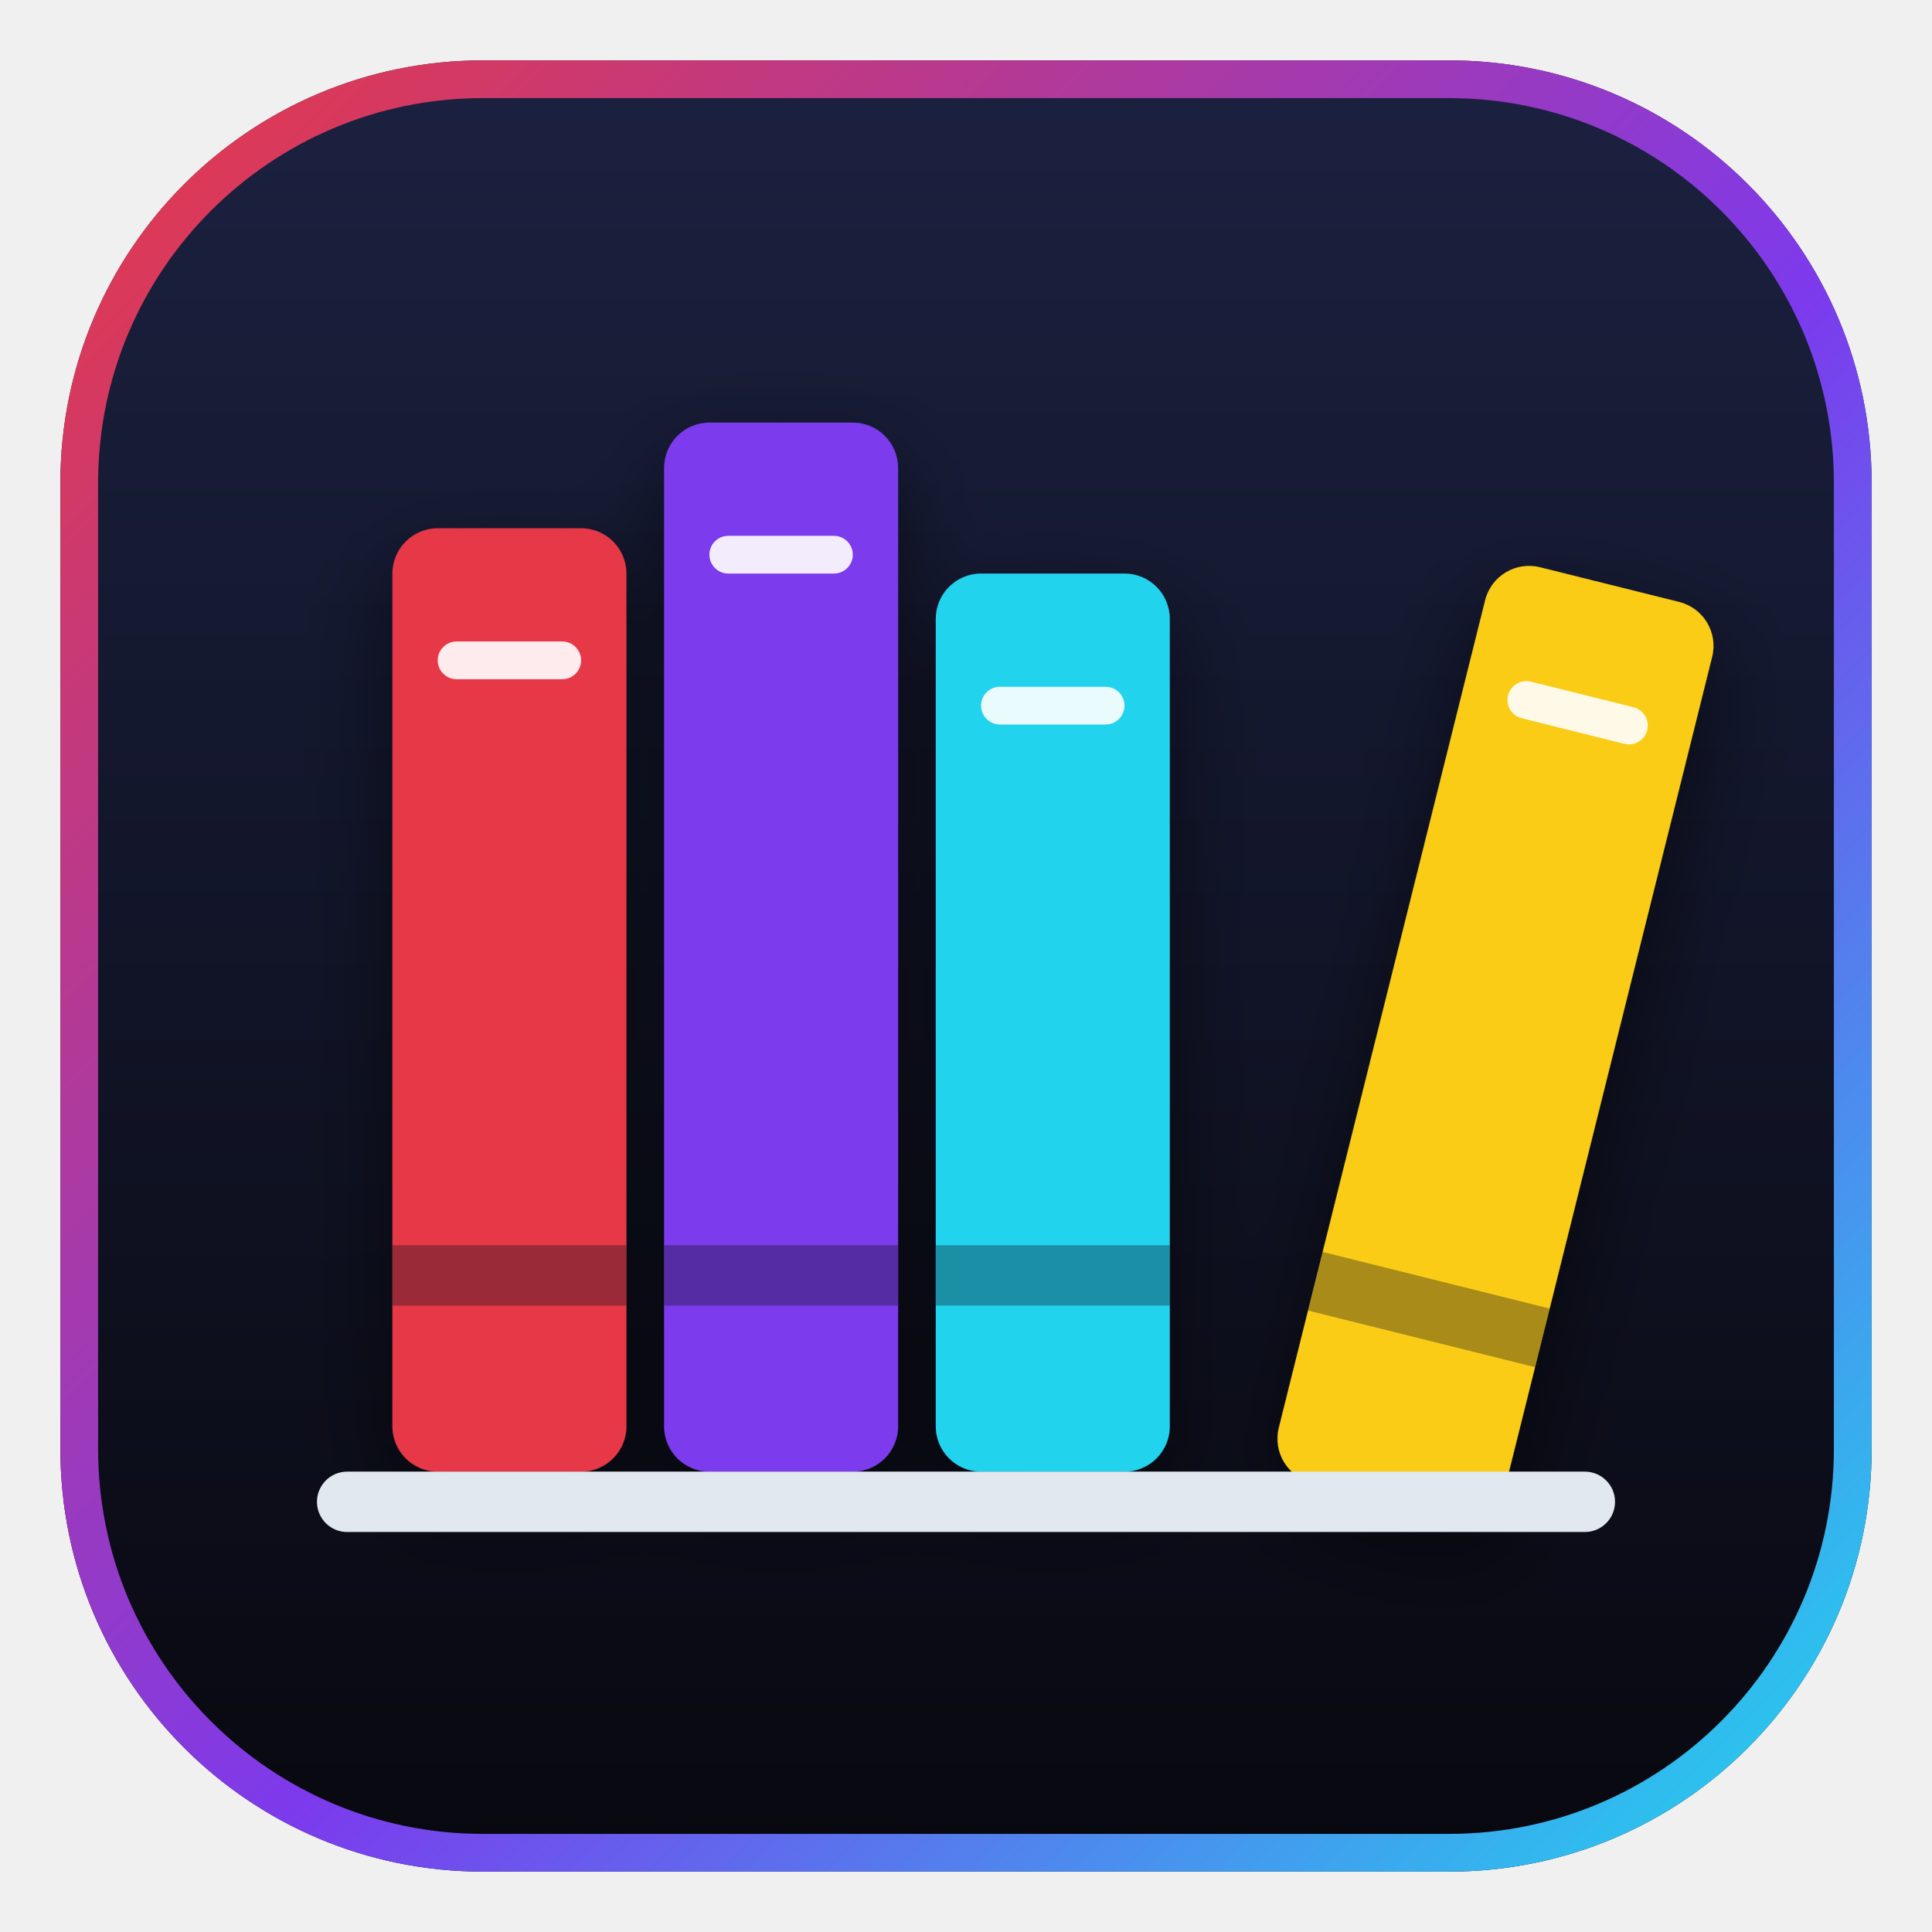
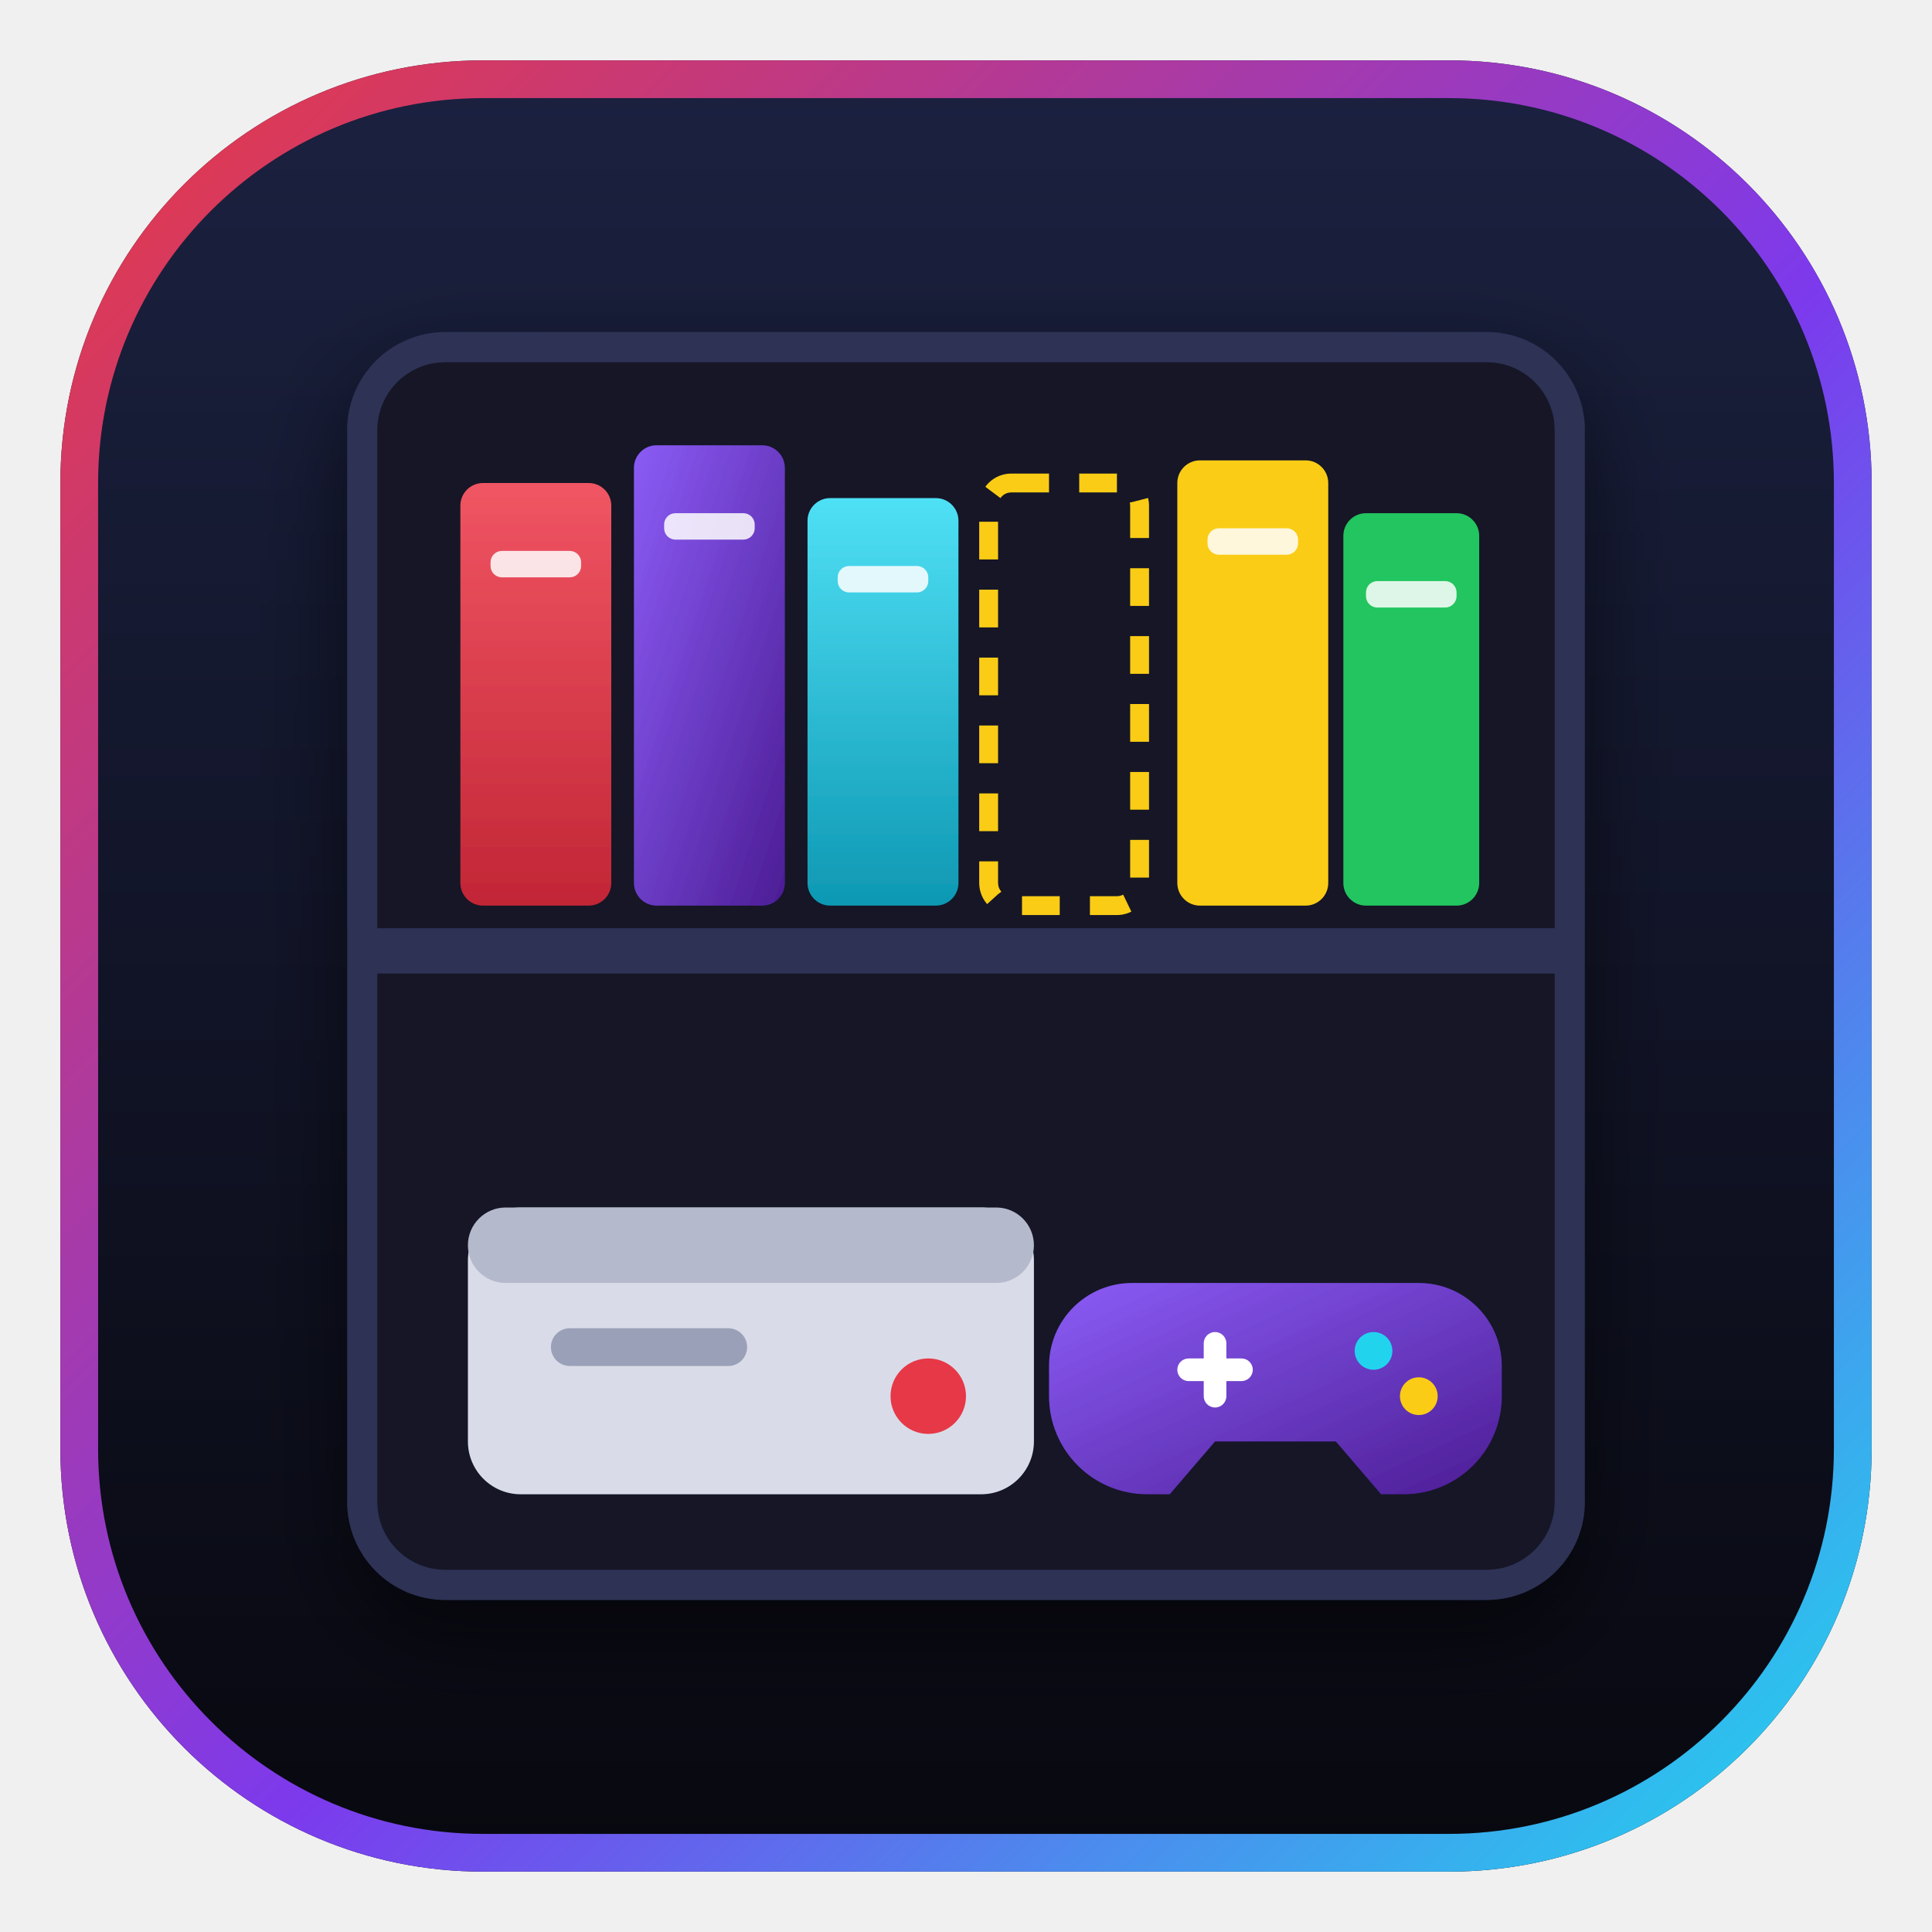
<svg xmlns="http://www.w3.org/2000/svg" viewBox="0 0 512 512">
  <defs>
    <linearGradient id="tile" x1="0" y1="0" x2="0" y2="1">
      <stop offset="0" stop-color="#1b2140" />
      <stop offset="1" stop-color="#08080f" />
    </linearGradient>
    <linearGradient id="frame" x1="0" y1="0" x2="1" y2="1">
      <stop offset="0" stop-color="#e63946" />
      <stop offset=".55" stop-color="#7c3aed" />
      <stop offset="1" stop-color="#22d3ee" />
    </linearGradient>
-     <linearGradient id="body" gradientUnits="userSpaceOnUse" x1="90" y1="140" x2="420" y2="420">
-       <stop offset="0" stop-color="#ef4b5b" />
-       <stop offset=".6" stop-color="#7c3aed" />
+     <linearGradient id="red" x1="0" y1="0" x2="0" y2="1">
+       <stop offset="0" stop-color="#f05563" />
+       <stop offset="1" stop-color="#c22636" />
+     </linearGradient>
+     <linearGradient id="cyan" x1="0" y1="0" x2="0" y2="1">
+       <stop offset="0" stop-color="#4fe0f5" />
+       <stop offset="1" stop-color="#0e98b3" />
+     </linearGradient>
+     <linearGradient id="purp" x1="0" y1="0" x2="1" y2="1">
+       <stop offset="0" stop-color="#8b5cf6" />
      <stop offset="1" stop-color="#4c1d95" />
    </linearGradient>
-     <filter id="glow" x="-30%" y="-30%" width="160%" height="160%">
-       <feGaussianBlur stdDeviation="9" result="b" />
-       <feMerge>
-         <feMergeNode in="b" />
-         <feMergeNode in="SourceGraphic" />
-       </feMerge>
-     </filter>
-     <filter id="shadow" x="-20%" y="-20%" width="140%" height="150%">
+     <filter id="sh" x="-20%" y="-20%" width="140%" height="150%">
      <feDropShadow dx="0" dy="10" stdDeviation="12" flood-color="#000" flood-opacity=".55" />
    </filter>
  </defs>
  <rect x="16" y="16" width="480" height="480" rx="112" fill="url(#tile)" />
  <rect x="21" y="21" width="470" height="470" rx="107" fill="none" stroke="url(#frame)" stroke-width="10" />
-   <g filter="url(#shadow)">
-     <rect x="104" y="140" width="62" height="250" rx="12" fill="#e63946" />
-     <rect x="176" y="112" width="62" height="278" rx="12" fill="#7c3aed" />
-     <rect x="248" y="152" width="62" height="238" rx="12" fill="#22d3ee" />
-     <rect x="336" y="140" width="62" height="250" rx="12" fill="#facc15" transform="rotate(14 336 390)" />
+   <g filter="url(#sh)">
+     <rect x="96" y="92" width="320" height="328" rx="22" fill="#121527" stroke="#2e3355" stroke-width="8" />
+     <rect x="96" y="246" width="320" height="12" fill="#2e3355" />
+     <rect x="122" y="128" width="40" height="112" rx="6" fill="url(#red)" />
+     <rect x="168" y="118" width="40" height="122" rx="6" fill="url(#purp)" />
+     <rect x="214" y="132" width="40" height="108" rx="6" fill="url(#cyan)" />
+     <rect x="262" y="128" width="40" height="112" rx="6" fill="none" stroke="#facc15" stroke-width="5" stroke-dasharray="10 8" />
+     <rect x="312" y="122" width="40" height="118" rx="6" fill="#facc15" />
+     <rect x="356" y="136" width="36" height="104" rx="6" fill="#22c55e" />
+     <g fill="#fff" opacity=".85">
+       <rect x="130" y="146" width="24" height="7" rx="3" />
+       <rect x="176" y="136" width="24" height="7" rx="3" />
+       <rect x="222" y="150" width="24" height="7" rx="3" />
+       <rect x="320" y="140" width="24" height="7" rx="3" />
+       <rect x="362" y="154" width="24" height="7" rx="3" />
+     </g>
+     <rect x="124" y="320" width="150" height="76" rx="14" fill="#d9dce8" />
+     <rect x="124" y="320" width="150" height="20" rx="10" fill="#b4b9cc" />
+     <rect x="146" y="352" width="52" height="10" rx="5" fill="#9aa0b8" />
+     <circle cx="246" cy="370" r="10" fill="#e63946" />
+     <path d="M300 340 h76 a22 22 0 0 1 22 22 v8 a26 26 0 0 1 -26 26 h-6 l-12 -14 h-32 l-12 14 h-6 a26 26 0 0 1 -26 -26 v-8 a22 22 0 0 1 22 -22z" fill="url(#purp)" />
+     <rect x="312" y="360" width="20" height="6" rx="3" fill="#fff" />
+     <rect x="319" y="353" width="6" height="20" rx="3" fill="#fff" />
+     <circle cx="364" cy="358" r="5" fill="#22d3ee" />
+     <circle cx="376" cy="370" r="5" fill="#facc15" />
  </g>
-   <g fill="#fff" opacity=".9">
-     <rect x="116" y="170" width="38" height="10" rx="5" />
-     <rect x="188" y="142" width="38" height="10" rx="5" />
-     <rect x="260" y="182" width="38" height="10" rx="5" />
-     <rect x="348" y="170" width="38" height="10" rx="5" transform="rotate(14 336 390)" />
-   </g>
-   <g fill="#0d1020" opacity=".35">
-     <rect x="104" y="330" width="62" height="16" />
-     <rect x="176" y="330" width="62" height="16" />
-     <rect x="248" y="330" width="62" height="16" />
-     <rect x="336" y="330" width="62" height="16" transform="rotate(14 336 390)" />
-   </g>
-   <rect x="84" y="390" width="344" height="16" rx="8" fill="#e2e8f0" />
</svg>
